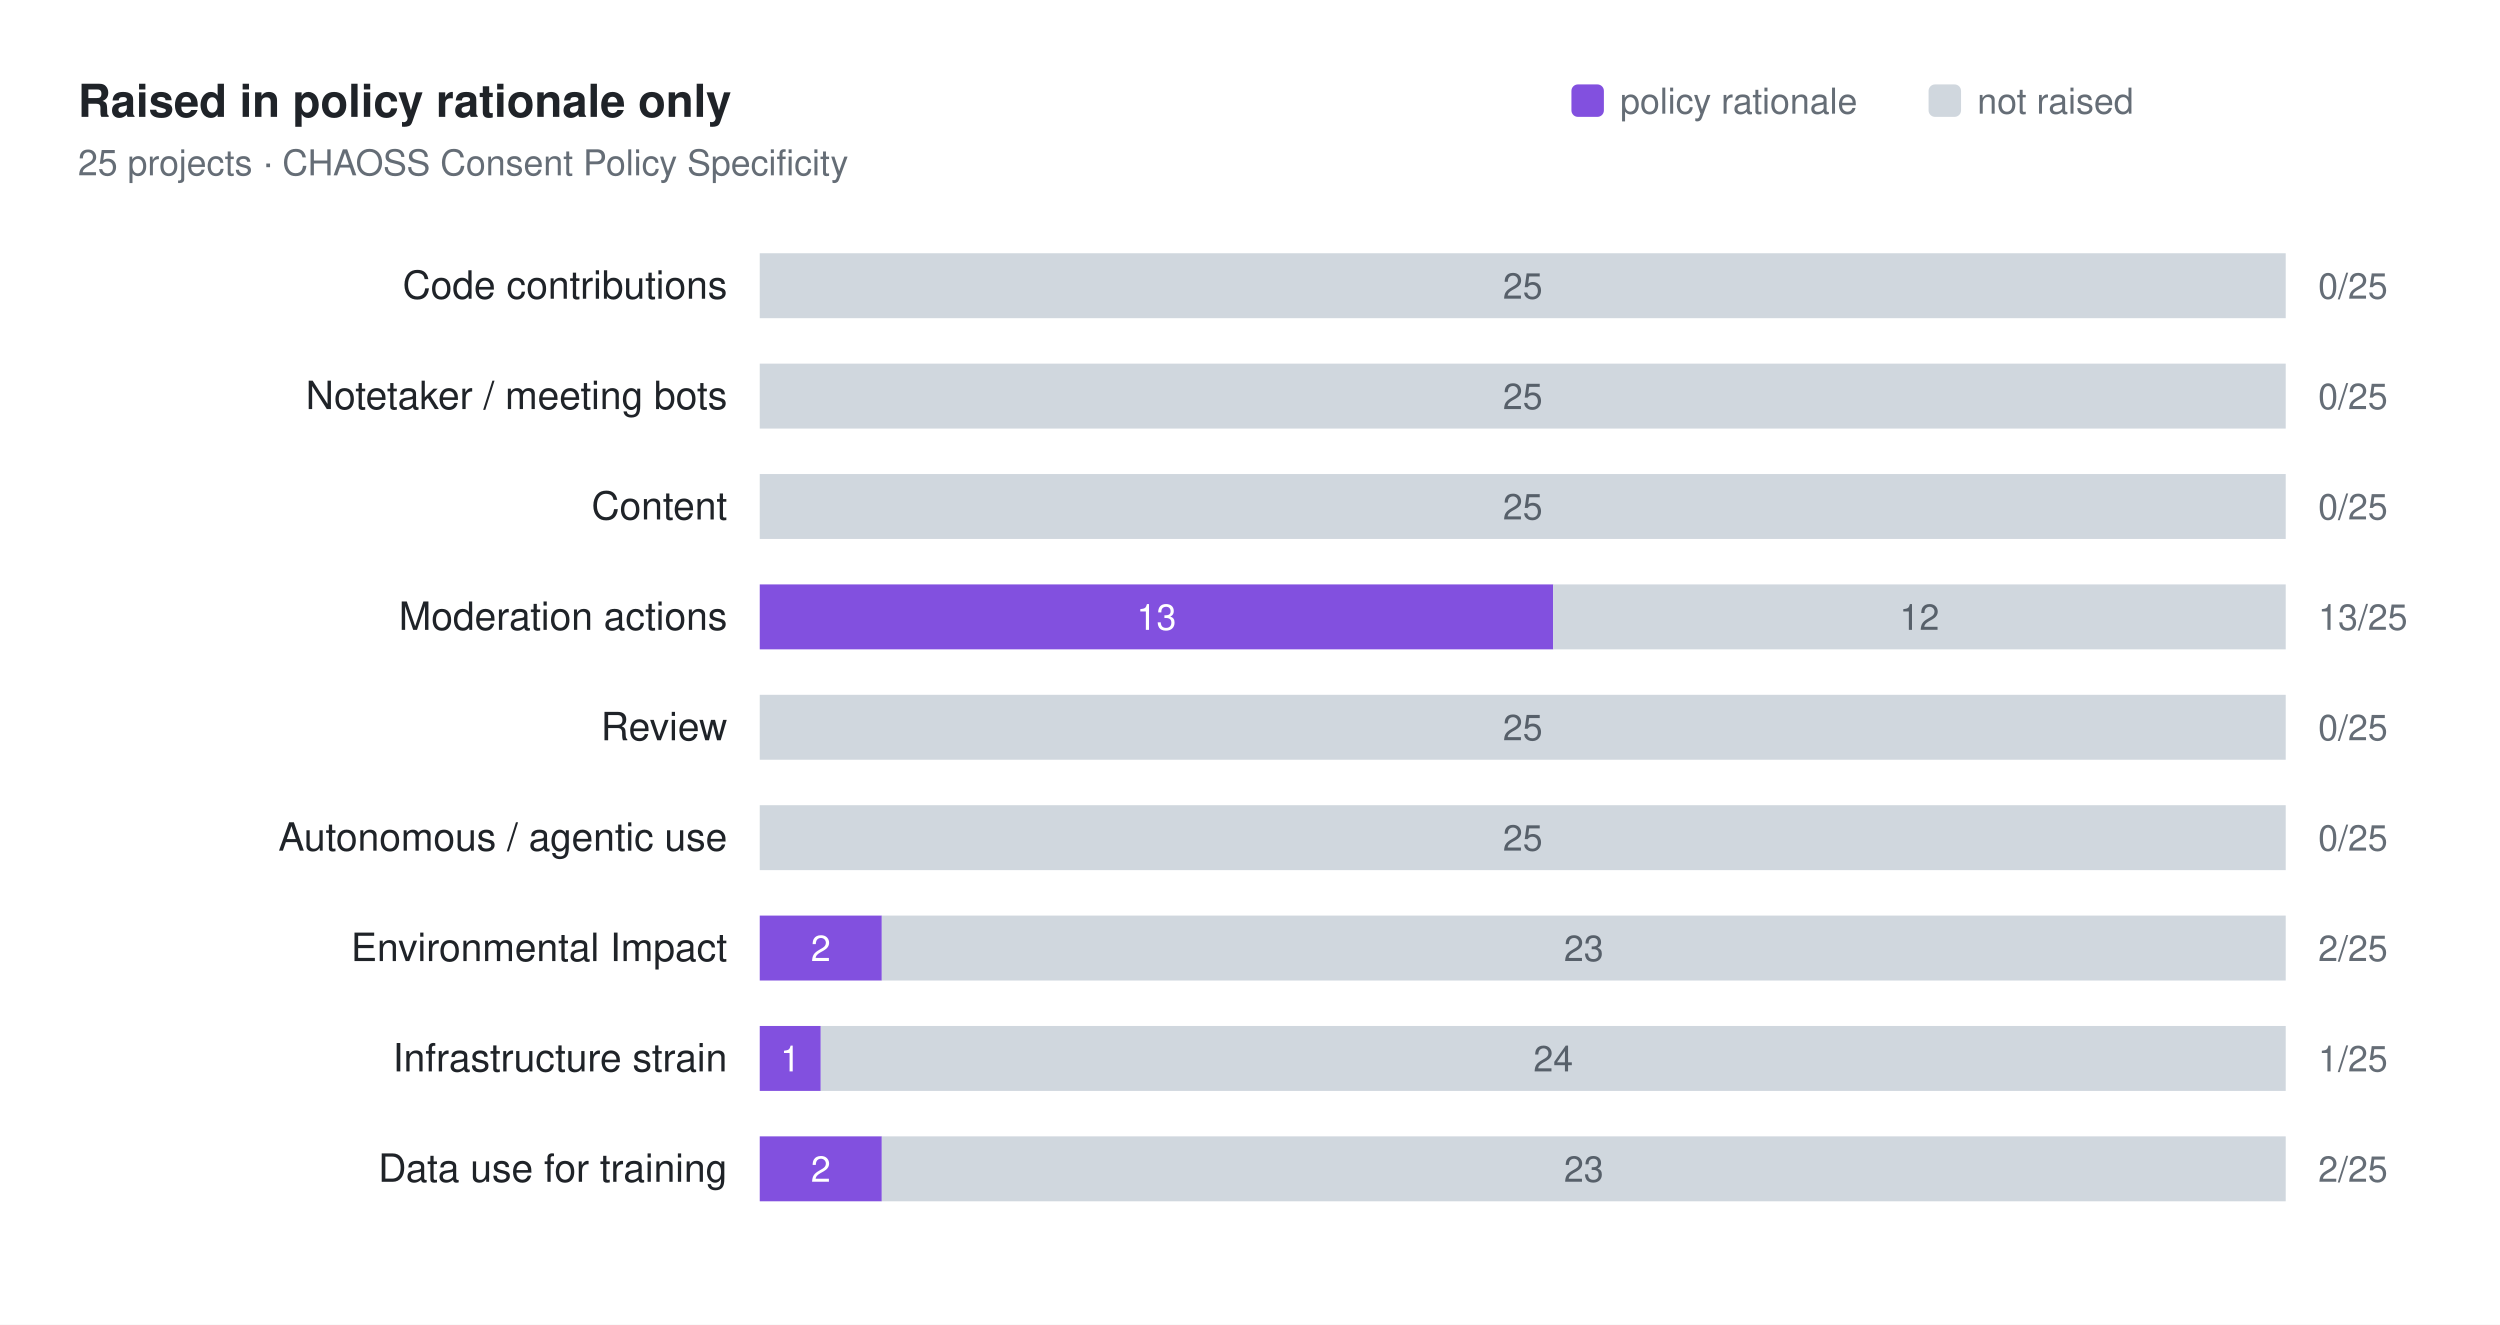
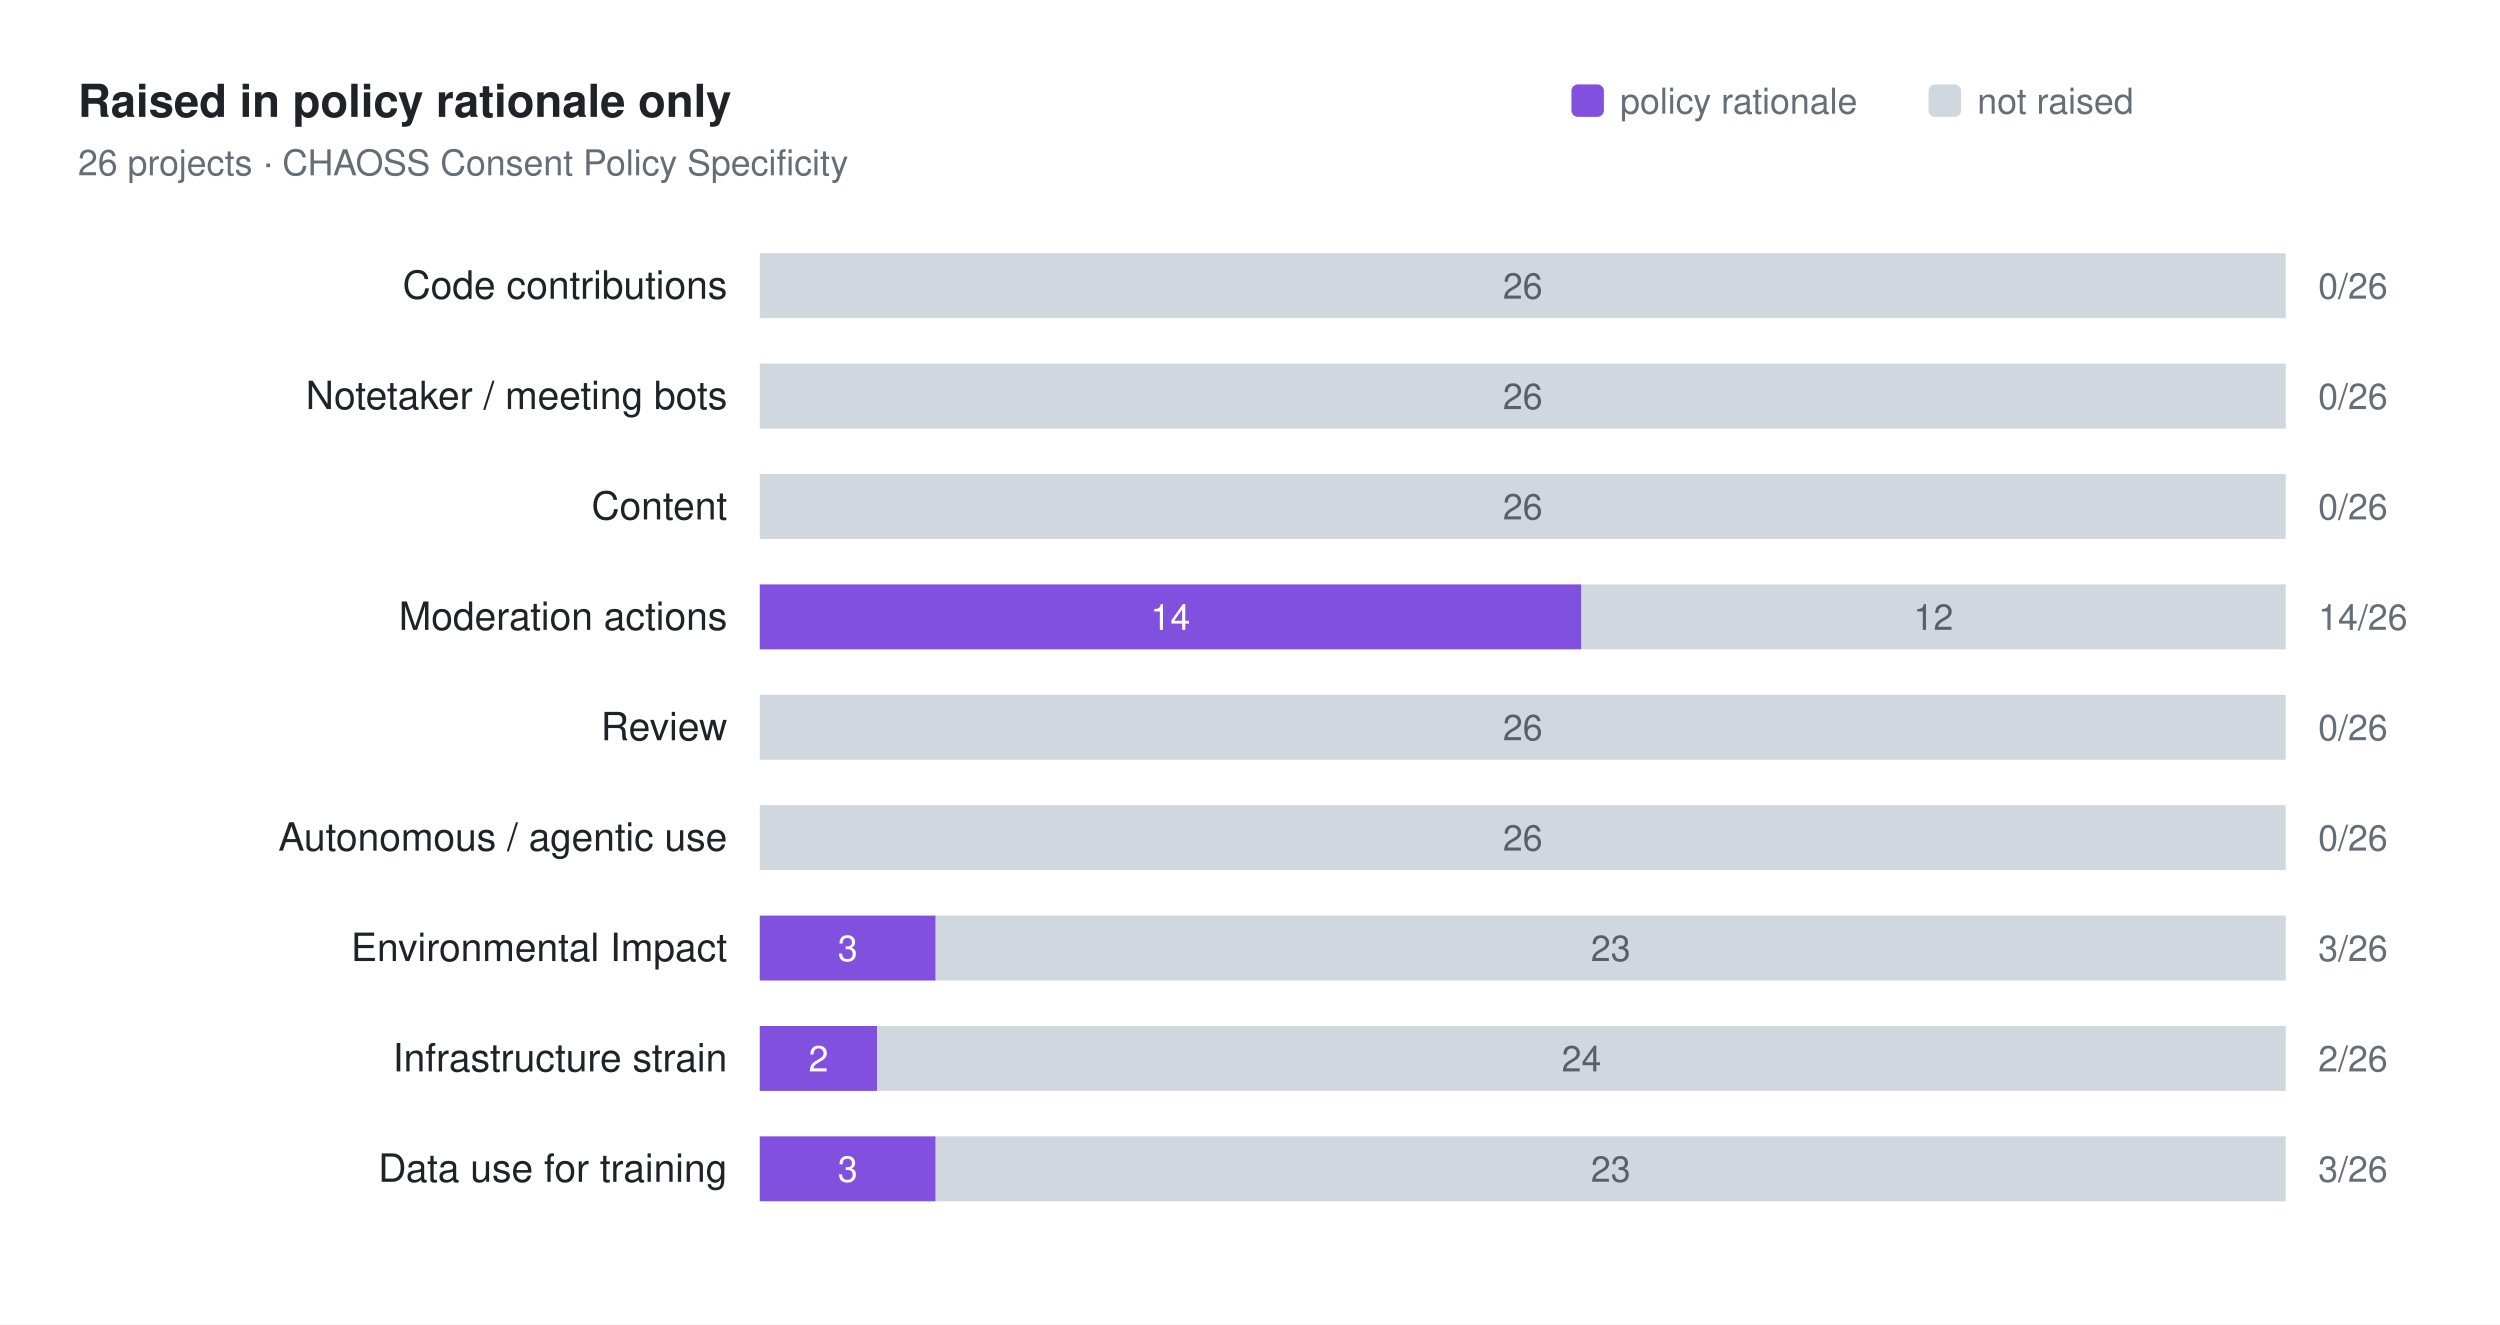
<svg xmlns="http://www.w3.org/2000/svg" width="770" height="408" viewBox="0 0 770 408" font-family="-apple-system,BlinkMacSystemFont,Segoe UI,Helvetica,Arial,sans-serif">
  <rect width="770" height="408" fill="#ffffff" />
  <text x="24" y="36" font-size="14" font-weight="600" fill="#1f2328">Raised in policy rationale only</text>
-   <text x="24" y="54" font-size="11" fill="#656d76">25 projects · CHAOSS Consent Policy Specificity</text>
+   <text x="24" y="54" font-size="11" fill="#656d76">26 projects · CHAOSS Consent Policy Specificity</text>
  <rect x="484" y="26" width="10" height="10" rx="2" fill="#8250df" />
  <text x="499" y="35" font-size="11" fill="#656d76">policy rationale</text>
  <rect x="594" y="26" width="10" height="10" rx="2" fill="#d0d7de" />
  <text x="609" y="35" font-size="11" fill="#656d76">not raised</text>
  <text x="224" y="92" font-size="12" fill="#1f2328" text-anchor="end">Code contributions</text>
  <rect x="234.0" y="78" width="470.0" height="20" fill="#d0d7de" />
-   <text x="469.0" y="92" font-size="11" fill="#57606a" text-anchor="middle">25</text>
-   <text x="714" y="92" font-size="11" fill="#656d76">0/25</text>
+   <text x="469.0" y="92" font-size="11" fill="#57606a" text-anchor="middle">26</text>
+   <text x="714" y="92" font-size="11" fill="#656d76">0/26</text>
  <text x="224" y="126" font-size="12" fill="#1f2328" text-anchor="end">Notetaker / meeting bots</text>
  <rect x="234.0" y="112" width="470.0" height="20" fill="#d0d7de" />
-   <text x="469.0" y="126" font-size="11" fill="#57606a" text-anchor="middle">25</text>
-   <text x="714" y="126" font-size="11" fill="#656d76">0/25</text>
+   <text x="469.0" y="126" font-size="11" fill="#57606a" text-anchor="middle">26</text>
+   <text x="714" y="126" font-size="11" fill="#656d76">0/26</text>
  <text x="224" y="160" font-size="12" fill="#1f2328" text-anchor="end">Content</text>
  <rect x="234.0" y="146" width="470.0" height="20" fill="#d0d7de" />
-   <text x="469.0" y="160" font-size="11" fill="#57606a" text-anchor="middle">25</text>
-   <text x="714" y="160" font-size="11" fill="#656d76">0/25</text>
+   <text x="469.0" y="160" font-size="11" fill="#57606a" text-anchor="middle">26</text>
+   <text x="714" y="160" font-size="11" fill="#656d76">0/26</text>
  <text x="224" y="194" font-size="12" fill="#1f2328" text-anchor="end">Moderation actions</text>
-   <rect x="234.0" y="180" width="244.4" height="20" fill="#8250df" />
-   <text x="356.2" y="194" font-size="11" fill="#ffffff" text-anchor="middle">13</text>
-   <rect x="478.4" y="180" width="225.6" height="20" fill="#d0d7de" />
-   <text x="591.2" y="194" font-size="11" fill="#57606a" text-anchor="middle">12</text>
-   <text x="714" y="194" font-size="11" fill="#656d76">13/25</text>
+   <rect x="234.0" y="180" width="253.1" height="20" fill="#8250df" />
+   <text x="360.5" y="194" font-size="11" fill="#ffffff" text-anchor="middle">14</text>
+   <rect x="487.1" y="180" width="216.9" height="20" fill="#d0d7de" />
+   <text x="595.5" y="194" font-size="11" fill="#57606a" text-anchor="middle">12</text>
+   <text x="714" y="194" font-size="11" fill="#656d76">14/26</text>
  <text x="224" y="228" font-size="12" fill="#1f2328" text-anchor="end">Review</text>
  <rect x="234.0" y="214" width="470.0" height="20" fill="#d0d7de" />
-   <text x="469.0" y="228" font-size="11" fill="#57606a" text-anchor="middle">25</text>
-   <text x="714" y="228" font-size="11" fill="#656d76">0/25</text>
+   <text x="469.0" y="228" font-size="11" fill="#57606a" text-anchor="middle">26</text>
+   <text x="714" y="228" font-size="11" fill="#656d76">0/26</text>
  <text x="224" y="262" font-size="12" fill="#1f2328" text-anchor="end">Autonomous / agentic use</text>
  <rect x="234.0" y="248" width="470.0" height="20" fill="#d0d7de" />
-   <text x="469.0" y="262" font-size="11" fill="#57606a" text-anchor="middle">25</text>
-   <text x="714" y="262" font-size="11" fill="#656d76">0/25</text>
+   <text x="469.0" y="262" font-size="11" fill="#57606a" text-anchor="middle">26</text>
+   <text x="714" y="262" font-size="11" fill="#656d76">0/26</text>
  <text x="224" y="296" font-size="12" fill="#1f2328" text-anchor="end">Environmental Impact</text>
-   <rect x="234.0" y="282" width="37.6" height="20" fill="#8250df" />
-   <text x="252.8" y="296" font-size="11" fill="#ffffff" text-anchor="middle">2</text>
-   <rect x="271.6" y="282" width="432.4" height="20" fill="#d0d7de" />
-   <text x="487.8" y="296" font-size="11" fill="#57606a" text-anchor="middle">23</text>
-   <text x="714" y="296" font-size="11" fill="#656d76">2/25</text>
+   <rect x="234.0" y="282" width="54.2" height="20" fill="#8250df" />
+   <text x="261.1" y="296" font-size="11" fill="#ffffff" text-anchor="middle">3</text>
+   <rect x="288.2" y="282" width="415.8" height="20" fill="#d0d7de" />
+   <text x="496.1" y="296" font-size="11" fill="#57606a" text-anchor="middle">23</text>
+   <text x="714" y="296" font-size="11" fill="#656d76">3/26</text>
  <text x="224" y="330" font-size="12" fill="#1f2328" text-anchor="end">Infrastructure strain</text>
-   <rect x="234.0" y="316" width="18.8" height="20" fill="#8250df" />
-   <text x="243.4" y="330" font-size="11" fill="#ffffff" text-anchor="middle">1</text>
-   <rect x="252.8" y="316" width="451.2" height="20" fill="#d0d7de" />
-   <text x="478.4" y="330" font-size="11" fill="#57606a" text-anchor="middle">24</text>
-   <text x="714" y="330" font-size="11" fill="#656d76">1/25</text>
+   <rect x="234.0" y="316" width="36.2" height="20" fill="#8250df" />
+   <text x="252.1" y="330" font-size="11" fill="#ffffff" text-anchor="middle">2</text>
+   <rect x="270.2" y="316" width="433.8" height="20" fill="#d0d7de" />
+   <text x="487.1" y="330" font-size="11" fill="#57606a" text-anchor="middle">24</text>
+   <text x="714" y="330" font-size="11" fill="#656d76">2/26</text>
  <text x="224" y="364" font-size="12" fill="#1f2328" text-anchor="end">Data use for training</text>
-   <rect x="234.0" y="350" width="37.6" height="20" fill="#8250df" />
-   <text x="252.8" y="364" font-size="11" fill="#ffffff" text-anchor="middle">2</text>
-   <rect x="271.6" y="350" width="432.4" height="20" fill="#d0d7de" />
-   <text x="487.8" y="364" font-size="11" fill="#57606a" text-anchor="middle">23</text>
-   <text x="714" y="364" font-size="11" fill="#656d76">2/25</text>
+   <rect x="234.0" y="350" width="54.2" height="20" fill="#8250df" />
+   <text x="261.1" y="364" font-size="11" fill="#ffffff" text-anchor="middle">3</text>
+   <rect x="288.2" y="350" width="415.8" height="20" fill="#d0d7de" />
+   <text x="496.1" y="364" font-size="11" fill="#57606a" text-anchor="middle">23</text>
+   <text x="714" y="364" font-size="11" fill="#656d76">3/26</text>
</svg>
